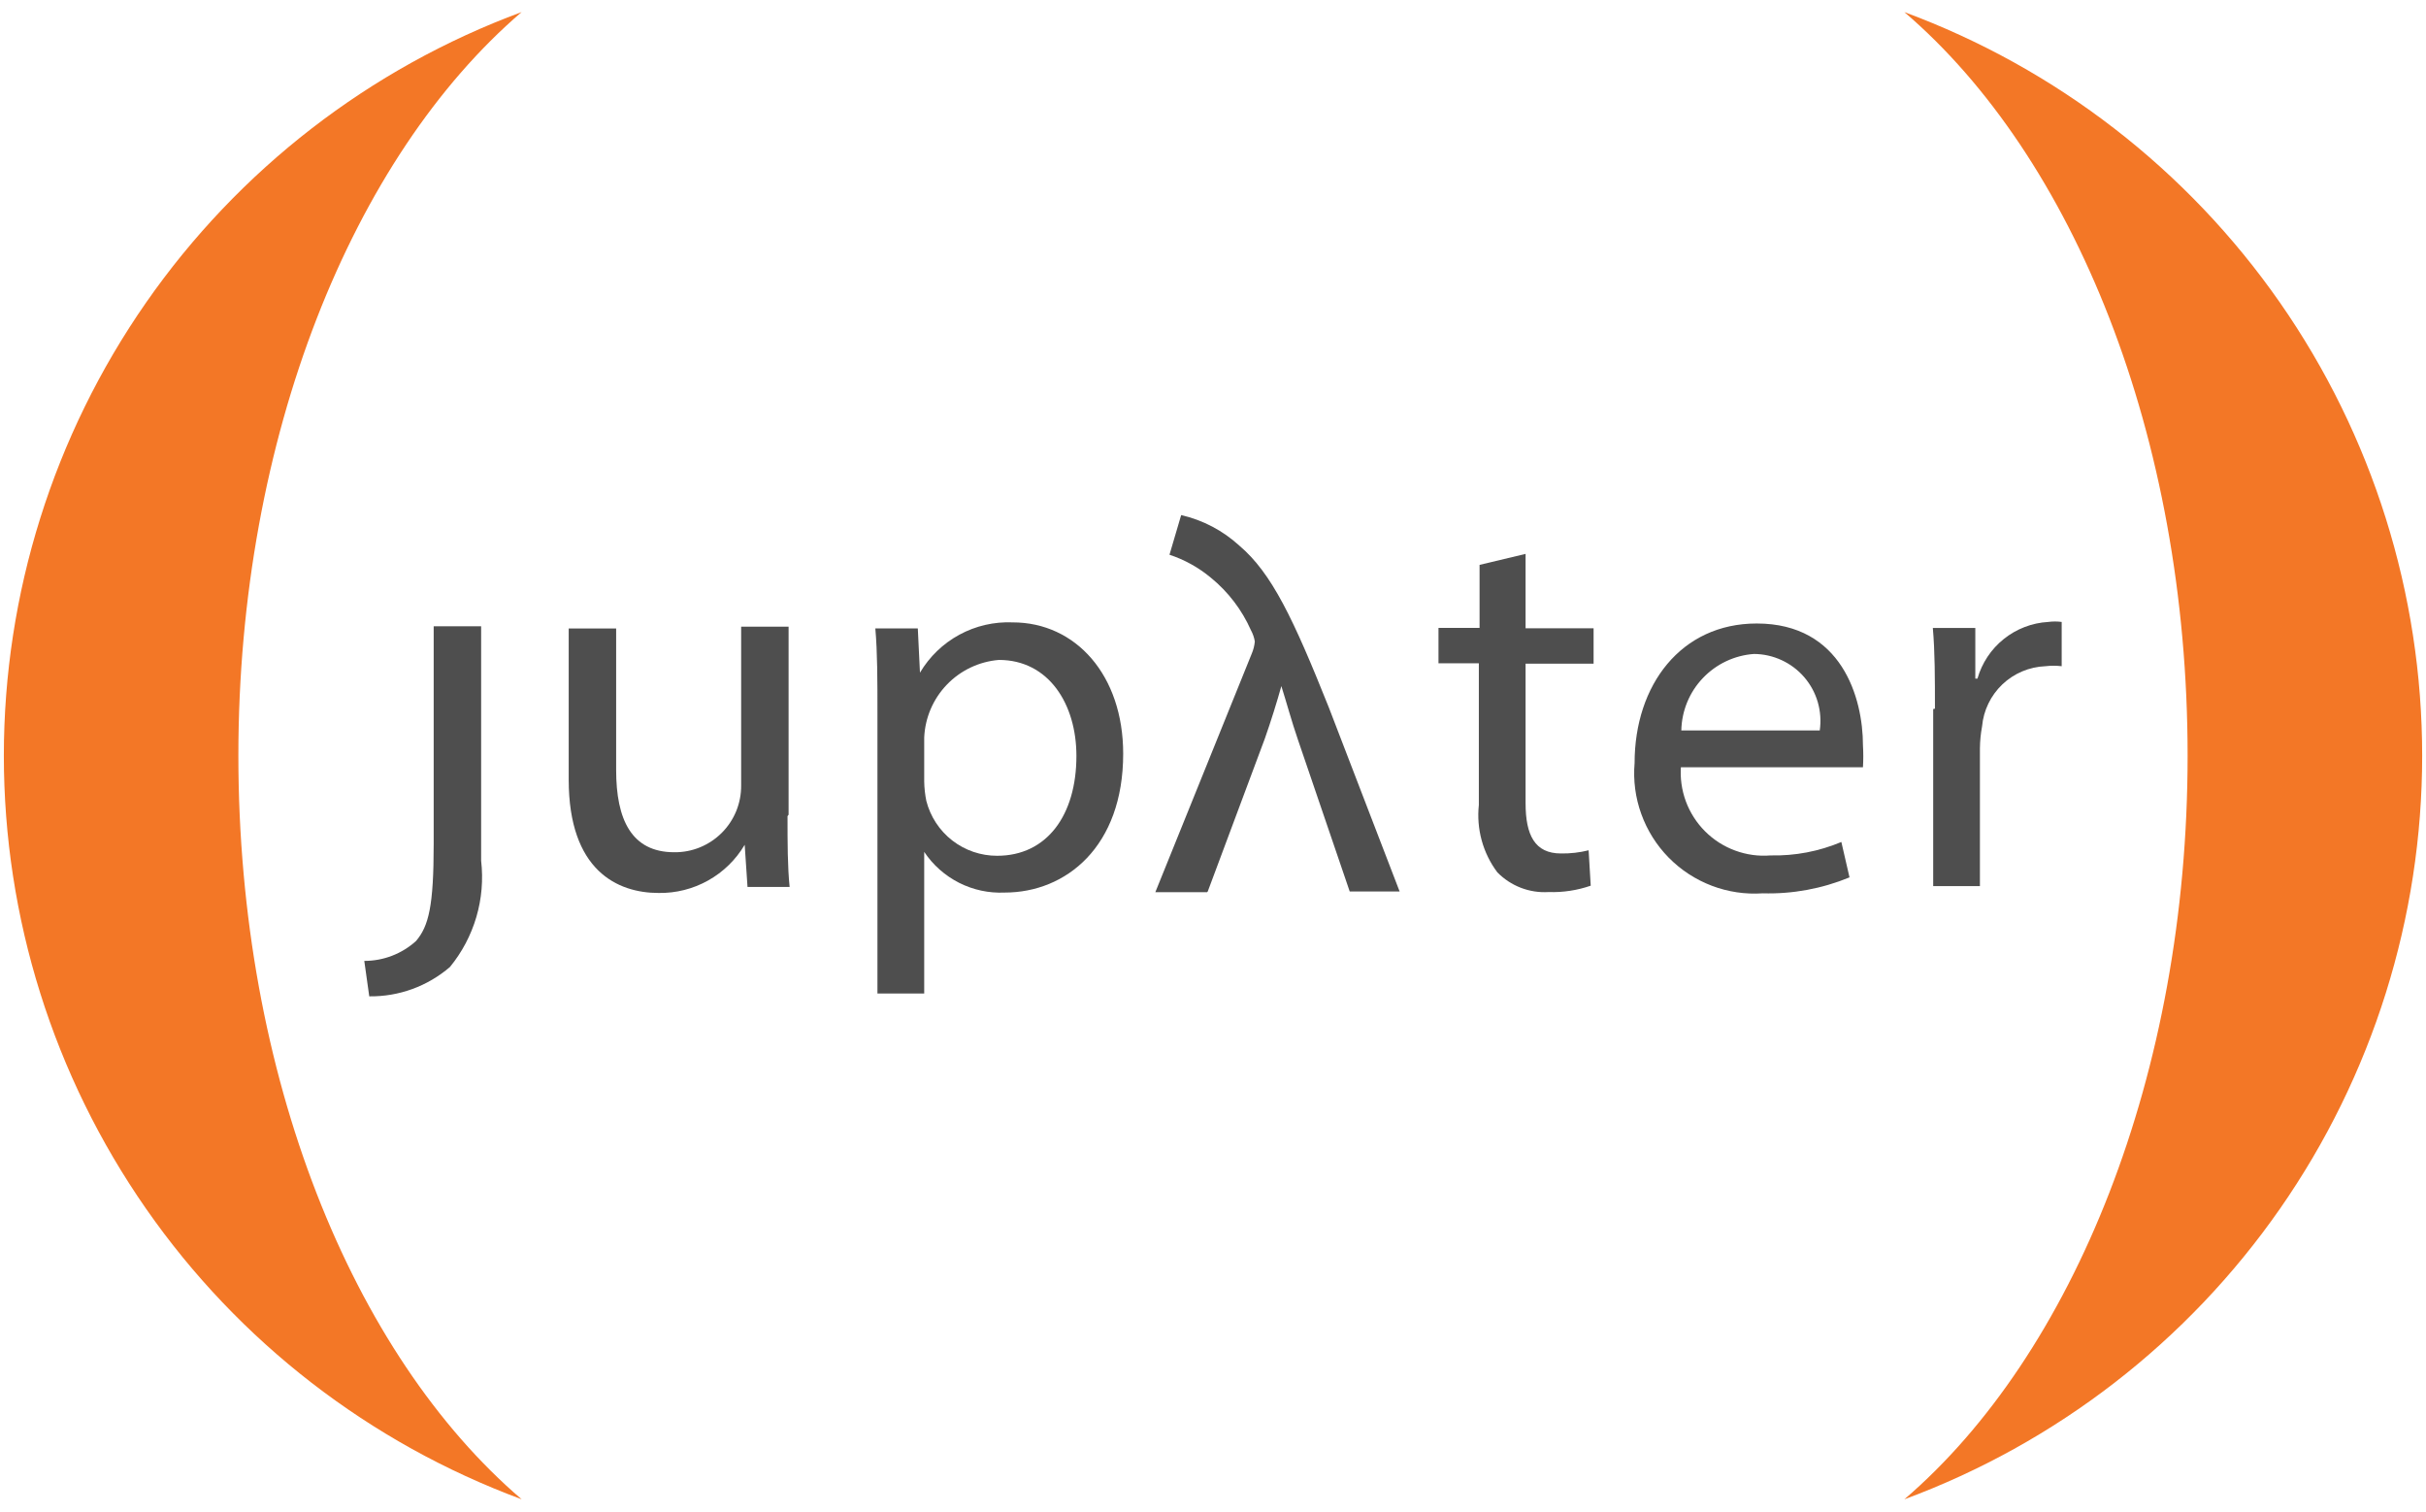
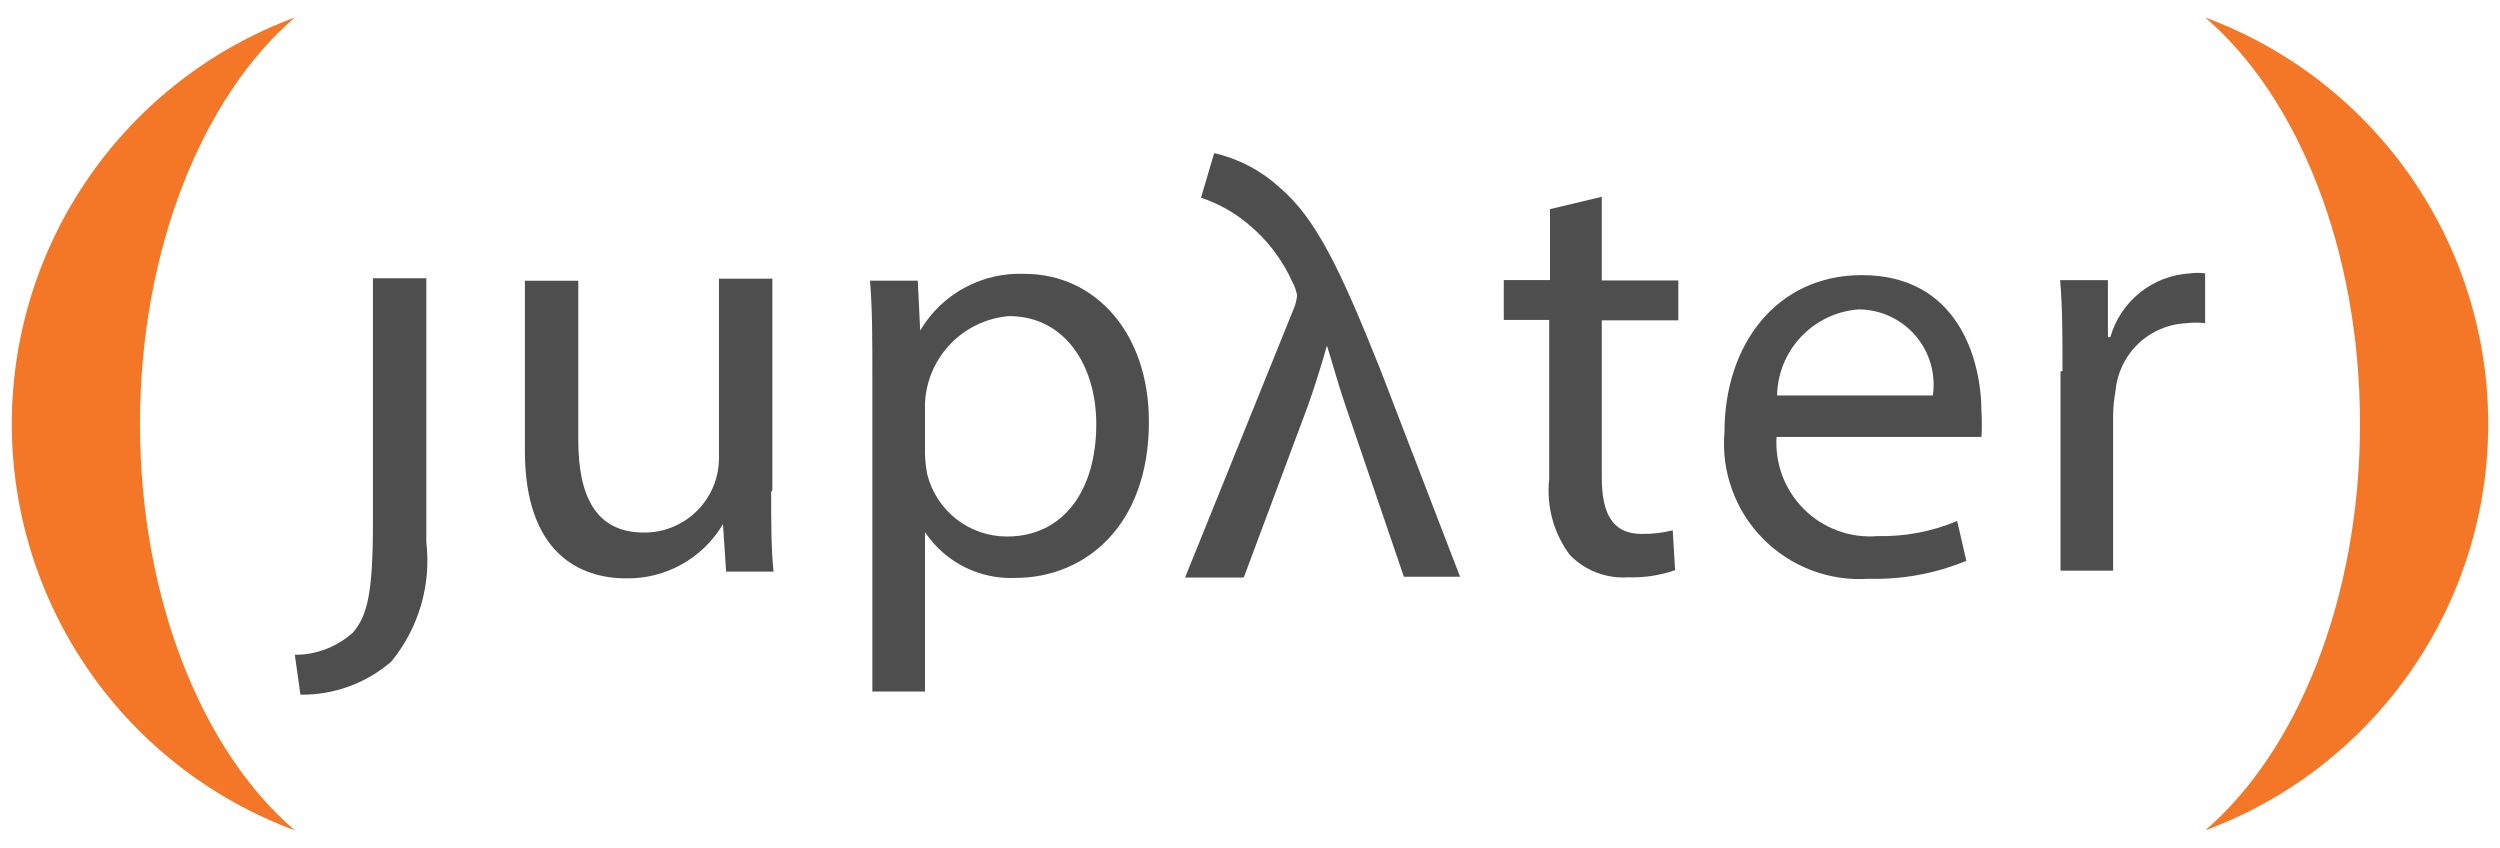
- <svg xmlns="http://www.w3.org/2000/svg" xmlns:xlink="http://www.w3.org/1999/xlink" width="61" height="38" viewBox="0 0 61 38" version="2.0" id="svg293">
-   <g id="Canvas" transform="translate(-1640,-2466)">
+ <svg xmlns="http://www.w3.org/2000/svg" xmlns:xlink="http://www.w3.org/1999/xlink" width="115" height="39" viewBox="0 0 115 39" version="2.0" id="svg293">
+   <g id="Canvas" transform="translate(-1640,-2465)">
    <g style="mix-blend-mode:normal" id="g274">
      <g style="mix-blend-mode:normal" id="g272" transform="translate(-13.44924,1.904317)">
        <g style="mix-blend-mode:normal" id="g250" transform="translate(52.48775,-19.40023)" />
        <g id="g4147" transform="translate(3.927655,1.190198)">
          <g transform="rotate(-90,1675.881,2462.621)" id="g255" style="mix-blend-mode:normal" />
          <g id="g4180" transform="translate(5.469378,5.309818)">
-             <g style="mix-blend-mode:normal" id="Group" transform="translate(12.67185,-1.018227)">
-               <g style="mix-blend-mode:normal" id="g">
-                 <g id="g4091">
-                   <g id="path" style="mix-blend-mode:normal">
-                     <g id="path9 fill" style="mix-blend-mode:normal">
-                       <use xlink:href="#path0_fill" transform="translate(1640.54,2474.36)" style="mix-blend-mode:normal;fill:#4e4e4e" id="use211" x="0" y="0" width="100%" height="100%" />
+             <g id="g93" transform="translate(3.754909,-0.8570298)">
+               <g transform="matrix(2.058907,0,0,2.058907,-1723.86,-2624.225)" id="Group" style="mix-blend-mode:normal">
+                 <g id="g" style="mix-blend-mode:normal">
+                   <g id="g4091">
+                     <g style="mix-blend-mode:normal" id="path">
+                       <g style="mix-blend-mode:normal" id="path9 fill">
+                         <use height="100%" width="100%" y="0" x="0" id="use211" style="mix-blend-mode:normal;fill:#4e4e4e" transform="translate(1640.54,2474.36)" xlink:href="#path0_fill" />
+                       </g>
                    </g>
-                   </g>
-                   <g id="g218" style="mix-blend-mode:normal">
-                     <g id="path10 fill" style="mix-blend-mode:normal">
-                       <use xlink:href="#path1_fill" transform="translate(1645.68,2474.37)" style="mix-blend-mode:normal;fill:#4e4e4e" id="use215" x="0" y="0" width="100%" height="100%" />
+                     <g style="mix-blend-mode:normal" id="g218">
+                       <g style="mix-blend-mode:normal" id="path10 fill">
+                         <use height="100%" width="100%" y="0" x="0" id="use215" style="mix-blend-mode:normal;fill:#4e4e4e" transform="translate(1645.68,2474.37)" xlink:href="#path1_fill" />
+                       </g>
                    </g>
-                   </g>
-                   <g id="g223" style="mix-blend-mode:normal">
-                     <g id="path11 fill" style="mix-blend-mode:normal">
-                       <use xlink:href="#path2_fill" transform="translate(1653.39,2474.26)" style="mix-blend-mode:normal;fill:#4e4e4e" id="use220" x="0" y="0" width="100%" height="100%" />
+                     <g style="mix-blend-mode:normal" id="g223">
+                       <g style="mix-blend-mode:normal" id="path11 fill">
+                         <use height="100%" width="100%" y="0" x="0" id="use220" style="mix-blend-mode:normal;fill:#4e4e4e" transform="translate(1653.39,2474.26)" xlink:href="#path2_fill" />
+                       </g>
                    </g>
-                   </g>
-                   <g id="g233" style="mix-blend-mode:normal">
-                     <g id="path13 fill" style="mix-blend-mode:normal">
-                       <use xlink:href="#path4_fill" transform="translate(1667.55,2472.54)" style="mix-blend-mode:normal;fill:#4e4e4e" id="use230" x="0" y="0" width="100%" height="100%" />
+                     <g style="mix-blend-mode:normal" id="g233">
+                       <g style="mix-blend-mode:normal" id="path13 fill">
+                         <use height="100%" width="100%" y="0" x="0" id="use230" style="mix-blend-mode:normal;fill:#4e4e4e" transform="translate(1667.55,2472.54)" xlink:href="#path4_fill" />
+                       </g>
                    </g>
-                   </g>
-                   <g id="g238" style="mix-blend-mode:normal">
-                     <g id="path14 fill" style="mix-blend-mode:normal">
-                       <use xlink:href="#path5_fill" transform="translate(1672.47,2474.29)" style="mix-blend-mode:normal;fill:#4e4e4e" id="use235" x="0" y="0" width="100%" height="100%" />
+                     <g style="mix-blend-mode:normal" id="g238">
+                       <g style="mix-blend-mode:normal" id="path14 fill">
+                         <use height="100%" width="100%" y="0" x="0" id="use235" style="mix-blend-mode:normal;fill:#4e4e4e" transform="translate(1672.47,2474.29)" xlink:href="#path5_fill" />
+                       </g>
                    </g>
-                   </g>
-                   <g id="g243" style="mix-blend-mode:normal">
-                     <g id="path15 fill" style="mix-blend-mode:normal">
-                       <use xlink:href="#path6_fill" transform="translate(1679.98,2474.24)" style="mix-blend-mode:normal;fill:#4e4e4e" id="use240" x="0" y="0" width="100%" height="100%" />
+                     <g style="mix-blend-mode:normal" id="g243">
+                       <g style="mix-blend-mode:normal" id="path15 fill">
+                         <use height="100%" width="100%" y="0" x="0" id="use240" style="mix-blend-mode:normal;fill:#4e4e4e" transform="translate(1679.98,2474.24)" xlink:href="#path6_fill" />
+                       </g>
                    </g>
-                   </g>
-                   <g id="g228-3-5" style="mix-blend-mode:normal" transform="matrix(1,0,0,-1,0,4955.436)">
-                     <g id="path12 fill-6-3" style="mix-blend-mode:normal">
-                       <use xlink:href="#path3_fill" transform="translate(1660.43,2474.39)" style="mix-blend-mode:normal;fill:#4e4e4e" id="use225-7-5" x="0" y="0" width="100%" height="100%" />
+                     <g transform="matrix(1,0,0,-1,0,4955.436)" style="mix-blend-mode:normal" id="g228-3-5">
+                       <g style="mix-blend-mode:normal" id="path12 fill-6-3">
+                         <use height="100%" width="100%" y="0" x="0" id="use225-7-5" style="mix-blend-mode:normal;fill:#4e4e4e" transform="translate(1660.43,2474.39)" xlink:href="#path3_fill" />
+                       </g>
                    </g>
                  </g>
                </g>
              </g>
-             </g>
-             <g transform="rotate(-90,1673.084,2465.418)" style="mix-blend-mode:normal" id="path17 fill">
-               <use height="100%" width="100%" y="0" x="0" id="use252" style="mix-blend-mode:normal;fill:#f37726" transform="translate(1643.21,2484.27)" xlink:href="#path8_fill" />
-             </g>
-             <g style="mix-blend-mode:normal" id="g260" transform="translate(0.714119,-4.337867)">
-               <g style="mix-blend-mode:normal" id="path18 fill" transform="rotate(-90,1664.197,2478.642)">
-                 <use height="100%" width="100%" y="0" x="0" id="use257" style="mix-blend-mode:normal;fill:#f37726" transform="translate(1643.21,2457.88)" xlink:href="#path9_fill" />
+               <g id="path17 fill" style="mix-blend-mode:normal" transform="rotate(-90,1698.162,2440.697)">
+                 <use xlink:href="#path8_fill" transform="translate(1643.21,2484.27)" style="mix-blend-mode:normal;fill:#f37726" id="use252" x="0" y="0" width="100%" height="100%" />
+               </g>
+               <g transform="translate(-2.595099,-3.980808)" id="g260" style="mix-blend-mode:normal">
+                 <g transform="rotate(-90,1664.197,2478.642)" id="path18 fill" style="mix-blend-mode:normal">
+                   <use xlink:href="#path9_fill" transform="translate(1643.21,2457.88)" style="mix-blend-mode:normal;fill:#f37726" id="use257" x="0" y="0" width="100%" height="100%" />
+                 </g>
              </g>
            </g>
          </g>
        </g>
      </g>
    </g>
  </g>
  <defs id="defs291">
    <path id="path0_fill" d="m 1.745,5.475 c 0,1.558 -0.125,2.065 -0.445,2.439 C 0.943,8.236 0.48,8.414 0,8.413 L 0.125,9.304 C 0.869,9.314 1.591,9.051 2.155,8.565 2.458,8.195 2.683,7.768 2.818,7.309 2.953,6.85 2.993,6.369 2.938,5.894 V 0 h -1.193 v 5.44 z" />
    <path id="path1_fill" d="m 5.502,4.763 c 0,0.668 0,1.264 0.053,1.781 H 4.496 L 4.425,5.484 C 4.203,5.859 3.886,6.169 3.506,6.381 3.126,6.594 2.697,6.702 2.261,6.695 1.229,6.695 0,6.134 0,3.846 V 0.045 H 1.193 V 3.606 c 0,1.238 0.383,2.065 1.46,2.065 C 2.875,5.674 3.095,5.632 3.3,5.548 3.505,5.464 3.691,5.34 3.848,5.184 4.005,5.027 4.129,4.84 4.213,4.635 4.296,4.43 4.338,4.21 4.336,3.989 V 0 h 1.193 v 4.727 z" />
    <path id="path2_fill" d="m 0.053,2.273 c 0,-0.828 0,-1.505 -0.053,-2.119 H 1.068 L 1.122,1.267 C 1.36,0.865 1.702,0.535 2.113,0.312 2.524,0.089 2.988,-0.018 3.454,0.002 c 1.585,0 2.778,1.327 2.778,3.303 0,2.333 -1.433,3.49 -2.982,3.49 C 2.853,6.813 2.459,6.728 2.105,6.549 1.751,6.369 1.449,6.102 1.229,5.772 v 0 3.561 H 0.053 V 2.299 Z M 1.229,4.009 c 0.003,0.162 0.021,0.322 0.053,0.481 0.101,0.395 0.331,0.746 0.653,0.996 0.323,0.25 0.719,0.385 1.127,0.384 1.255,0 1.994,-1.024 1.994,-2.511 0,-1.3 -0.694,-2.413 -1.95,-2.413 C 2.61,0.987 2.145,1.207 1.8,1.566 1.454,1.925 1.251,2.398 1.229,2.896 Z" />
    <path id="path3_fill" d="M 1.318,0.018 2.751,3.855 C 2.902,4.282 3.063,4.799 3.169,5.182 3.294,4.79 3.428,4.291 3.588,3.828 L 4.888,0.018 H 6.143 L 4.362,4.647 C 3.472,6.873 2.929,8.022 2.11,8.716 1.697,9.093 1.194,9.357 0.65,9.482 L 0.356,8.485 C 0.737,8.359 1.09,8.163 1.398,7.906 1.832,7.552 2.177,7.1 2.404,6.588 2.452,6.499 2.486,6.403 2.502,6.303 2.492,6.196 2.465,6.091 2.422,5.992 L 0,0 h 1.3 z" />
    <path id="path4_fill" d="M 2.19,0 V 1.87 H 3.9 v 0.89 H 2.19 v 3.508 c 0,0.801 0.231,1.264 0.89,1.264 C 3.314,7.536 3.548,7.509 3.775,7.452 L 3.828,8.342 C 3.488,8.46 3.129,8.514 2.769,8.502 2.53,8.517 2.292,8.48 2.069,8.394 1.846,8.308 1.644,8.175 1.478,8.004 1.115,7.519 0.95,6.914 1.015,6.312 V 2.751 H 0 V 1.861 H 1.033 V 0.276 Z" />
    <path id="path5_fill" d="M 1.177,3.579 C 1.153,3.881 1.195,4.185 1.299,4.469 1.404,4.753 1.569,5.011 1.783,5.225 1.997,5.44 2.256,5.605 2.54,5.709 2.824,5.814 3.128,5.856 3.43,5.831 4.04,5.845 4.647,5.73 5.21,5.493 l 0.205,0.89 C 4.724,6.668 3.981,6.805 3.234,6.784 2.798,6.814 2.361,6.749 1.953,6.594 1.545,6.439 1.175,6.198 0.869,5.887 0.563,5.576 0.328,5.202 0.18,4.791 0.031,4.381 -0.026,3.943 0.011,3.508 0.011,1.549 1.177,0 3.082,0 c 2.137,0 2.671,1.87 2.671,3.063 0.011,0.184 0.011,0.368 0,0.552 H 1.15 Z M 4.667,2.689 C 4.701,2.451 4.684,2.208 4.617,1.977 4.55,1.746 4.434,1.533 4.277,1.35 4.12,1.168 3.926,1.022 3.707,0.921 3.489,0.82 3.252,0.767 3.011,0.766 2.522,0.801 2.064,1.018 1.726,1.374 1.388,1.729 1.196,2.198 1.186,2.689 Z" />
    <path id="path6_fill" d="m 0.053,2.192 c 0,-0.766 0,-1.424 -0.053,-2.03 H 1.068 V 1.436 H 1.122 C 1.234,1.043 1.466,0.694 1.785,0.439 2.104,0.184 2.494,0.034 2.902,0.011 c 0.112,-0.015 0.226,-0.015 0.338,0 V 1.124 C 3.105,1.108 2.967,1.108 2.831,1.124 2.427,1.14 2.042,1.302 1.749,1.58 1.456,1.859 1.274,2.235 1.238,2.637 1.204,2.82 1.186,3.004 1.184,3.189 V 6.653 H 0.009 V 2.201 Z" />
    <path id="path7_fill" d="M 6.031,2.836 C 6.067,3.434 5.925,4.029 5.622,4.546 5.319,5.063 4.869,5.478 4.329,5.738 3.789,5.999 3.184,6.092 2.591,6.008 1.998,5.923 1.443,5.663 0.998,5.262 0.553,4.861 0.237,4.337 0.091,3.755 -0.055,3.174 -0.025,2.563 0.178,1.999 0.381,1.435 0.747,0.944 1.229,0.589 1.712,0.234 2.289,0.03 2.888,0.005 3.28,-0.017 3.673,0.039 4.044,0.17 4.415,0.301 4.756,0.503 5.048,0.767 5.34,1.03 5.577,1.348 5.746,1.703 5.914,2.058 6.011,2.443 6.031,2.836 Z" />
    <path id="path8_fill" d="M 18.696,7.122 C 10.684,7.122 3.641,4.247 0,0 1.413,3.82 3.962,7.116 7.305,9.444 10.647,11.772 14.623,13.02 18.696,13.02 c 4.073,0 8.049,-1.248 11.392,-3.576 C 33.43,7.116 35.98,3.82 37.392,0 33.76,4.247 26.744,7.122 18.696,7.122 Z" />
    <path id="path9_fill" d="m 18.696,5.897 c 8.013,0 15.055,2.876 18.696,7.122 C 35.98,9.199 33.43,5.903 30.088,3.576 26.745,1.248 22.77,0 18.696,0 14.623,0 10.647,1.248 7.305,3.576 3.962,5.903 1.413,9.199 0,13.02 3.641,8.764 10.648,5.897 18.696,5.897 Z" />
    <path id="path10_fill" d="M 7.596,3.567 C 7.643,4.32 7.464,5.07 7.083,5.722 6.703,6.373 6.136,6.897 5.457,7.226 4.777,7.554 4.015,7.673 3.268,7.567 2.52,7.461 1.822,7.135 1.26,6.631 0.699,6.126 0.3,5.466 0.116,4.734 -0.069,4.002 -0.032,3.232 0.223,2.521 0.477,1.81 0.938,1.192 1.545,0.744 2.153,0.296 2.88,0.039 3.634,0.005 4.128,-0.021 4.622,0.05 5.089,0.215 5.555,0.379 5.985,0.634 6.353,0.965 6.721,1.296 7.02,1.696 7.233,2.142 7.446,2.589 7.57,3.073 7.596,3.567 Z" />
    <path id="path11_fill" d="M 2.251,4.379 C 1.819,4.391 1.393,4.275 1.027,4.046 0.661,3.817 0.371,3.484 0.194,3.091 0.016,2.697 -0.041,2.259 0.029,1.833 0.1,1.407 0.294,1.011 0.589,0.696 0.884,0.38 1.266,0.158 1.686,0.059 2.106,-0.041 2.546,-0.014 2.951,0.137 3.356,0.287 3.708,0.553 3.962,0.903 4.216,1.252 4.361,1.669 4.378,2.1 4.395,2.684 4.181,3.25 3.783,3.677 3.385,4.104 2.834,4.356 2.251,4.379 Z" />
  </defs>
</svg>
